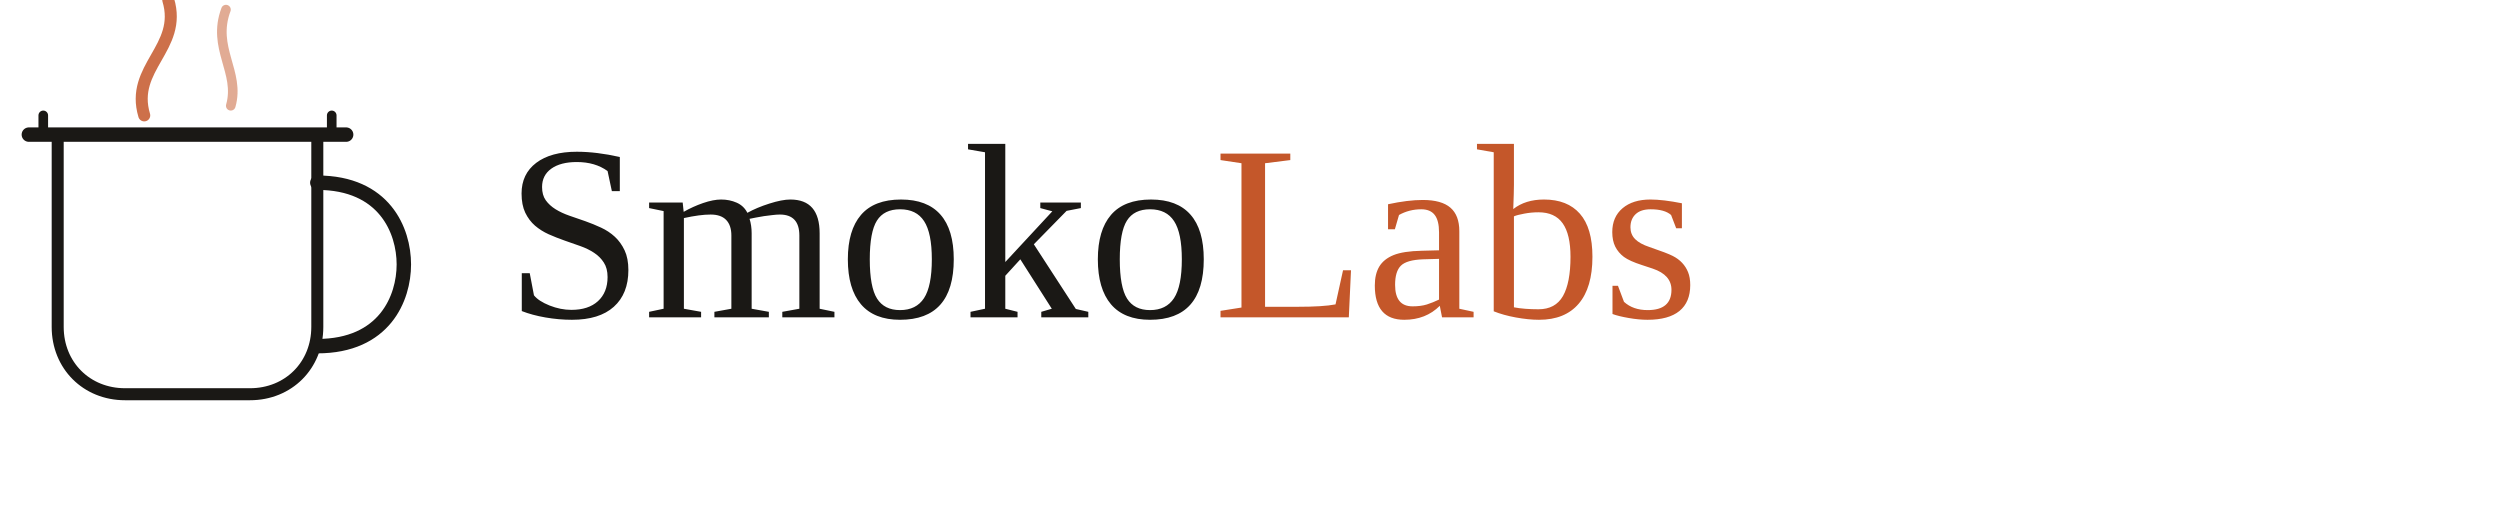
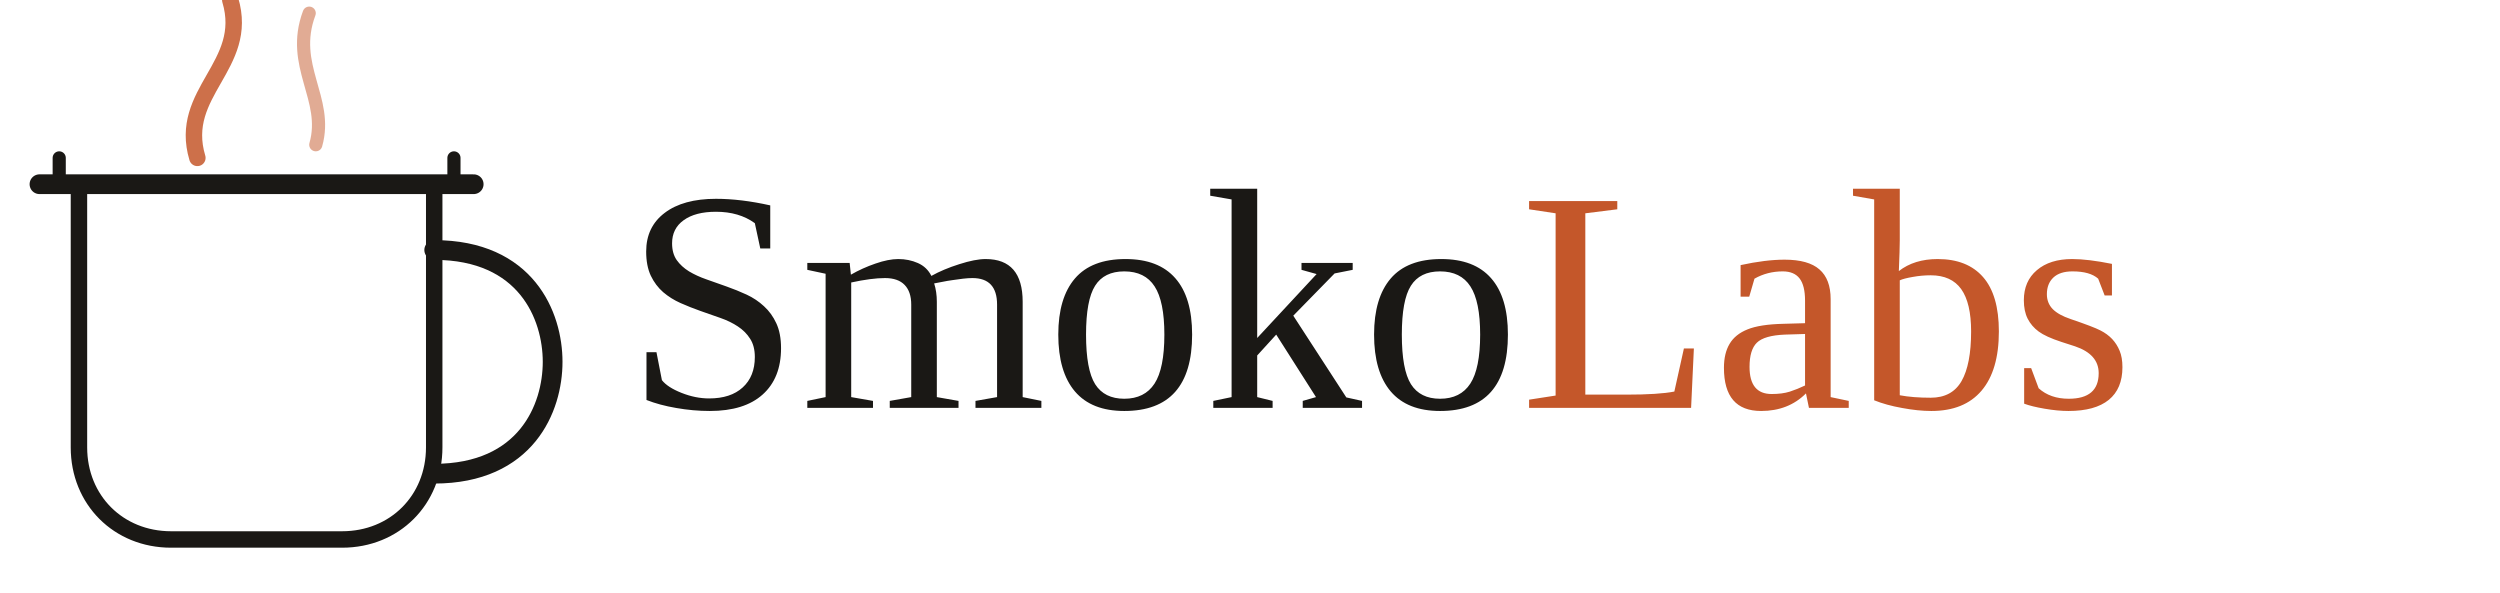
- <svg xmlns="http://www.w3.org/2000/svg" width="520" height="110" viewBox="0 0 520 110" fill="none">
+ <svg xmlns="http://www.w3.org/2000/svg" width="380" height="90" viewBox="0 0 380 90" fill="none">
  <path d="M12 28 L12 68 C12 76, 18 82, 26 82 L52 82 C60 82, 66 76, 66 68 L66 28" fill="none" stroke="#1A1815" stroke-width="2.5" stroke-linejoin="round" />
  <path d="M6 28 L72 28" stroke="#1A1815" stroke-width="3" stroke-linecap="round" />
  <path d="M9 24 L9 28 M69 24 L69 28" stroke="#1A1815" stroke-width="2" stroke-linecap="round" />
  <path d="M66 38 C80 38, 84 48, 84 55 C84 62, 80 72, 66 72" fill="none" stroke="#1A1815" stroke-width="3" stroke-linecap="round" />
  <path d="M30 24 C27 14, 38 10, 35 0" fill="none" stroke="#C4572A" stroke-width="2.5" stroke-linecap="round" opacity="0.85" />
  <path d="M48 22 C50 15, 44 10, 47 2" fill="none" stroke="#C4572A" stroke-width="2" stroke-linecap="round" opacity="0.5" />
-   <text x="105" y="66" font-family="Georgia, 'Times New Roman', serif" font-size="52" fill="#1A1815">Smoko<tspan fill="#C4572A">Labs</tspan>
+   <text x="95" y="62" font-family="Georgia, 'Times New Roman', serif" font-size="48" fill="#1A1815">Smoko<tspan fill="#C4572A">Labs</tspan>
  </text>
</svg>
